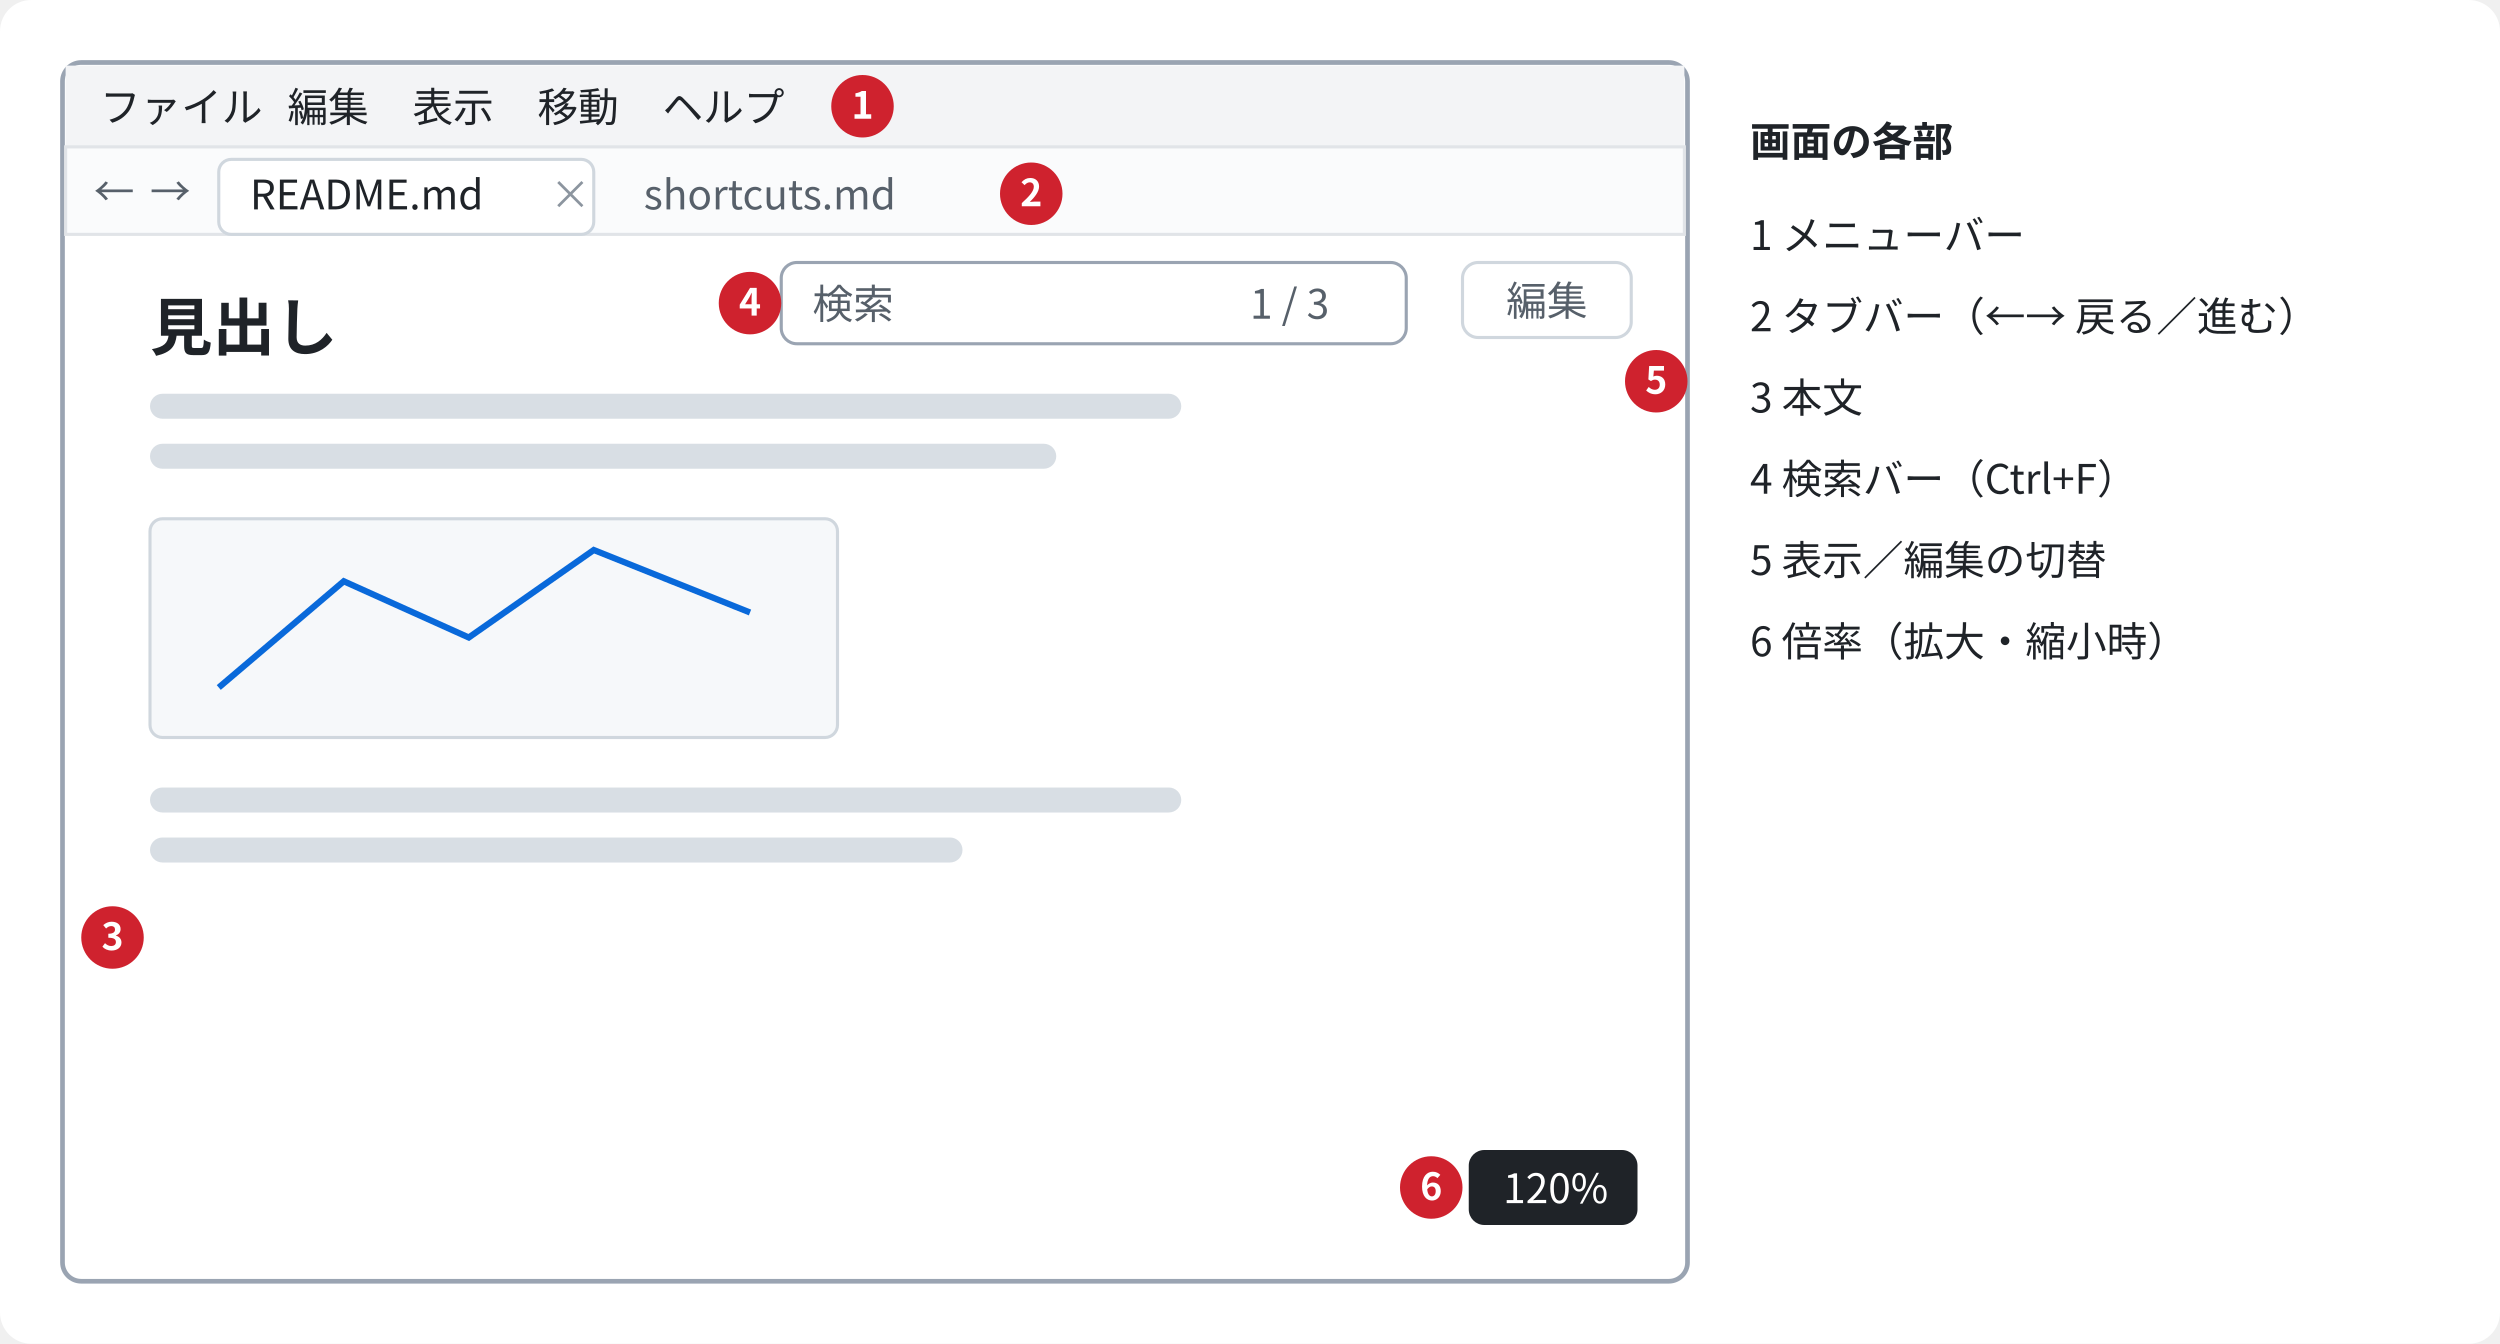
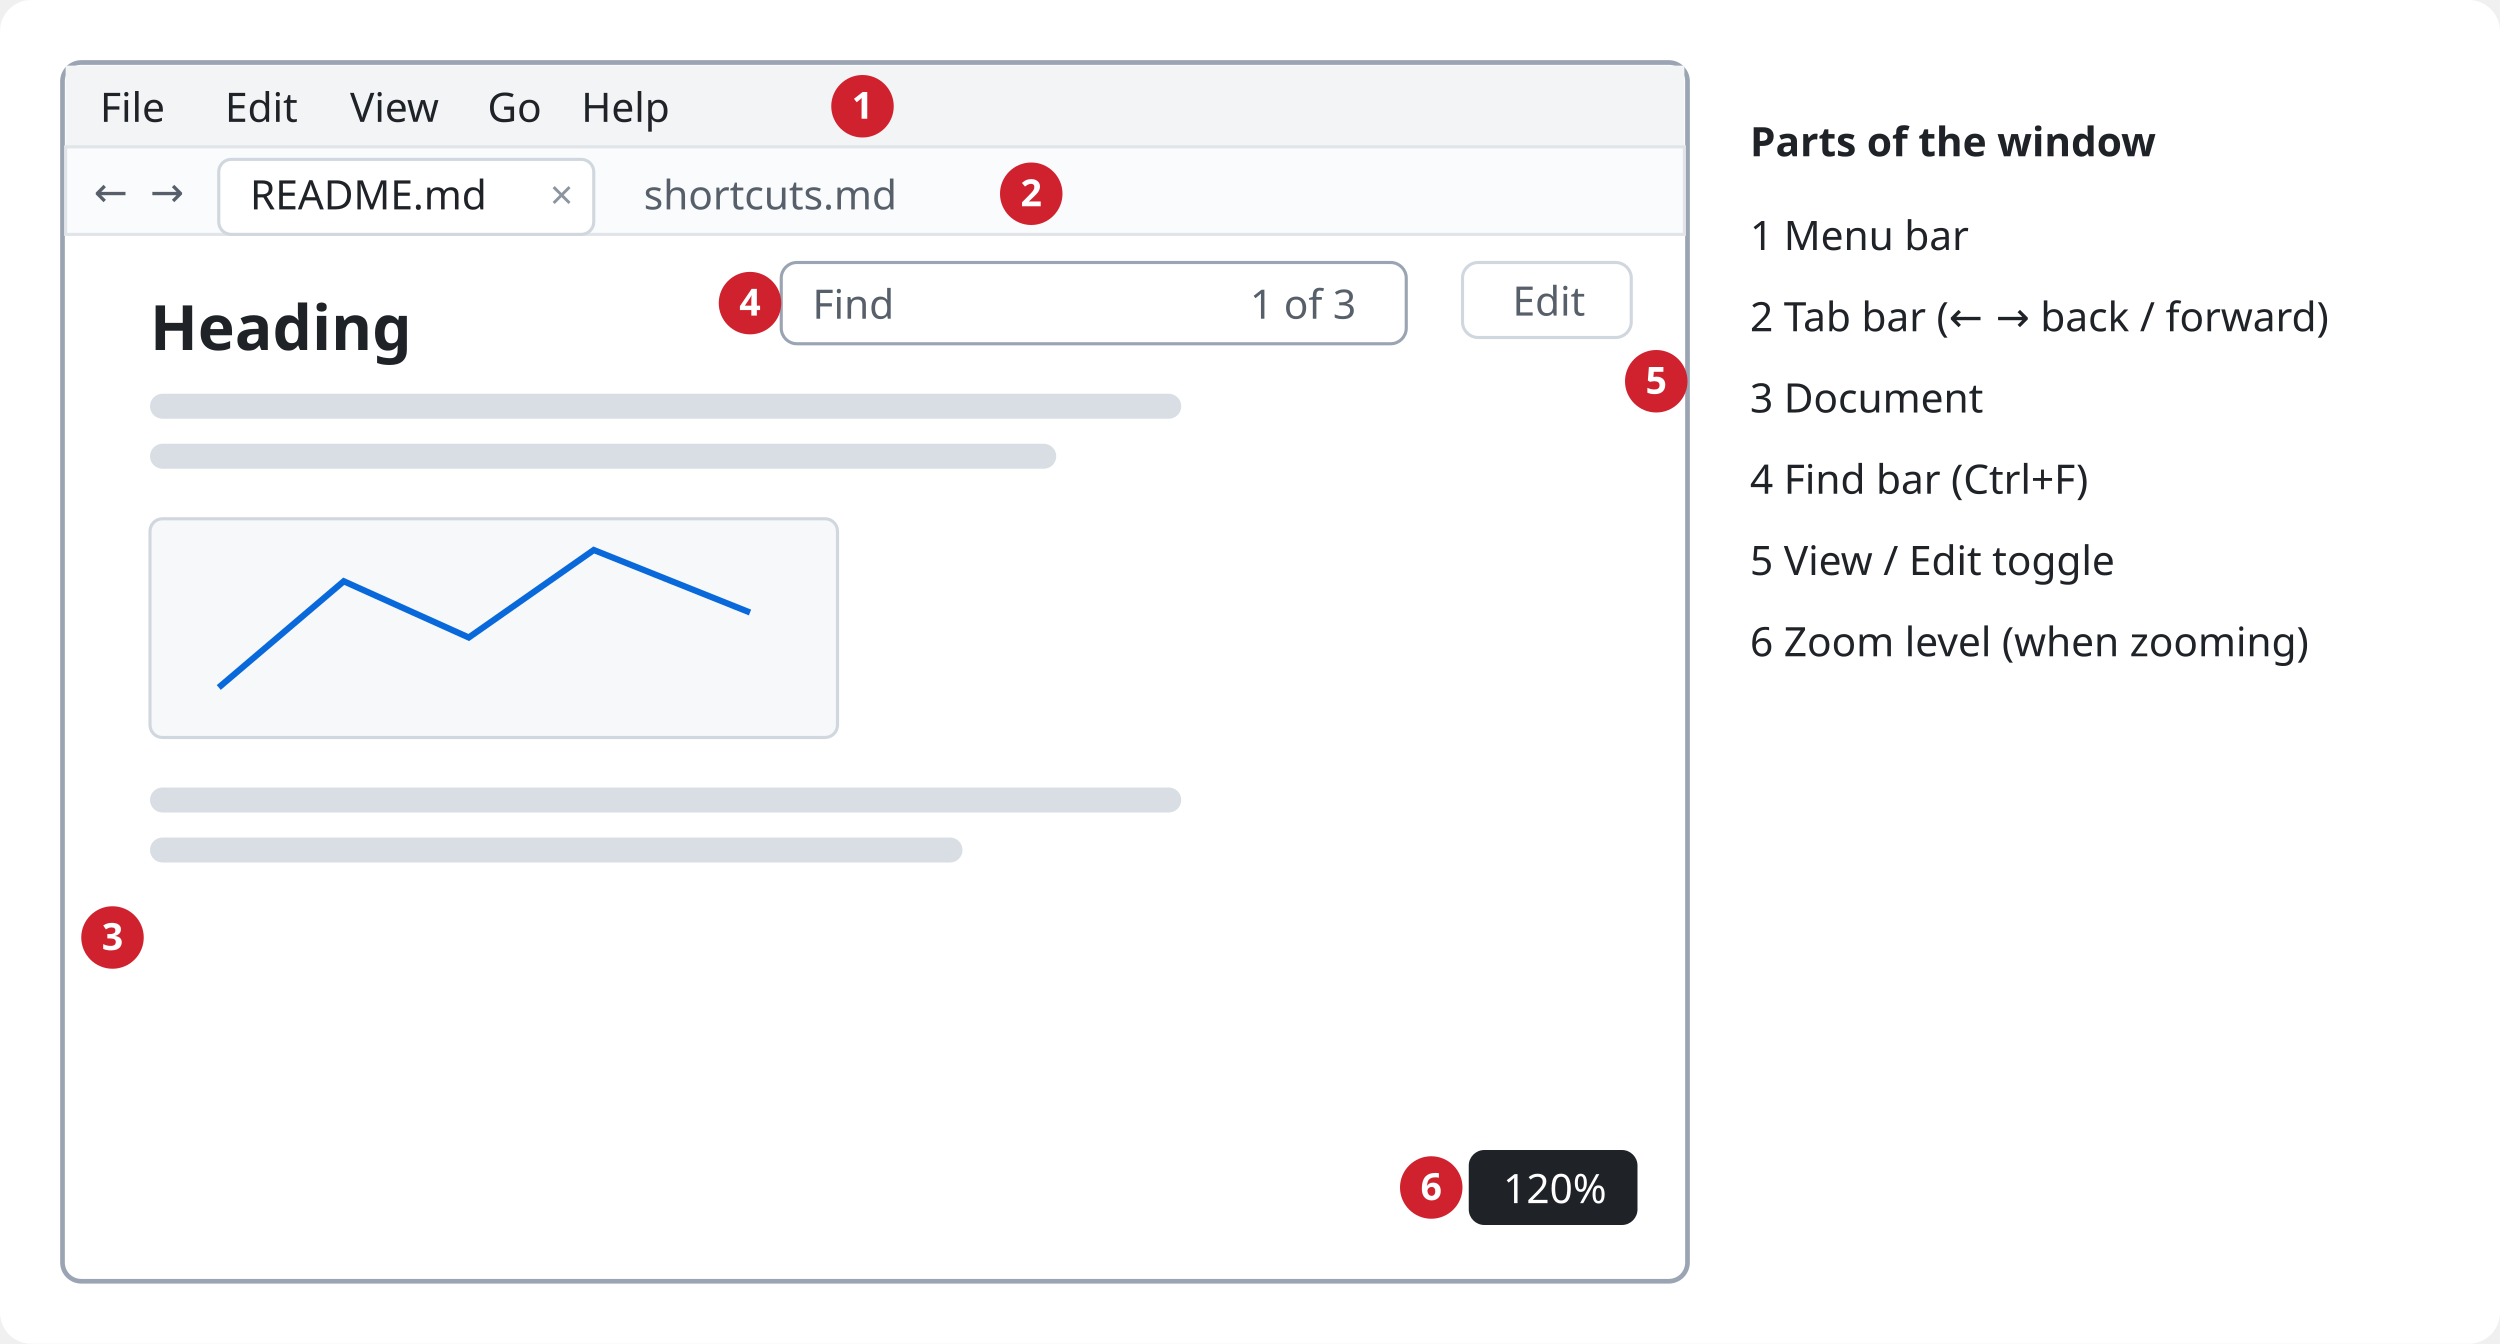
- <svg xmlns="http://www.w3.org/2000/svg" width="800" height="430" viewBox="0 0 800 430" font-family="'Noto Sans JP', 'Noto Sans CJK JP', 'Yu Gothic UI', Meiryo, 'Hiragino Sans', sans-serif" font-size="13">
+ <svg xmlns="http://www.w3.org/2000/svg" width="800" height="430" viewBox="0 0 800 430" font-family="'Segoe UI', 'Noto Sans', system-ui, sans-serif" font-size="13">
  <rect width="800" height="430" rx="10" fill="#ffffff" />
  <rect x="20" y="20" width="520" height="390" rx="6" fill="#ffffff" stroke="#9aa4b2" stroke-width="1.5" />
  <rect x="21" y="21" width="518" height="26" fill="#f3f4f6" />
  <g fill="#1f2328">
-     <text x="32" y="39">ファイル</text>
-     <text x="92" y="39">編集</text>
-     <text x="132" y="39">表示</text>
-     <text x="172" y="39">移動</text>
-     <text x="212" y="39">ヘルプ</text>
+     <text x="32" y="39">File</text>
+     <text x="72" y="39">Edit</text>
+     <text x="112" y="39">View</text>
+     <text x="156" y="39">Go</text>
+     <text x="186" y="39">Help</text>
  </g>
  <rect x="21" y="47" width="518" height="28" fill="#fafbfc" stroke="#e1e4e8" />
  <text x="30" y="66" fill="#57606a">←</text>
  <text x="48" y="66" fill="#57606a">→</text>
  <rect x="70" y="51" width="120" height="24" rx="4" fill="#ffffff" stroke="#d0d7de" />
  <text x="80" y="67" fill="#1f2328">README.md</text>
  <text x="176" y="67" fill="#8c959f">×</text>
  <text x="206" y="67" fill="#57606a">shortcuts.md</text>
-   <text x="48" y="112" fill="#1f2328" font-size="20" font-weight="bold">見出し</text>
+   <text x="48" y="112" fill="#1f2328" font-size="20" font-weight="bold">Heading</text>
  <rect x="48" y="126" width="330" height="8" rx="4" fill="#d8dee4" />
  <rect x="48" y="142" width="290" height="8" rx="4" fill="#d8dee4" />
  <rect x="48" y="166" width="220" height="70" rx="4" fill="#f6f8fa" stroke="#d0d7de" />
  <path d="M70 220 L110 186 L150 204 L190 176 L240 196" fill="none" stroke="#0969da" stroke-width="2" />
  <rect x="48" y="252" width="330" height="8" rx="4" fill="#d8dee4" />
  <rect x="48" y="268" width="260" height="8" rx="4" fill="#d8dee4" />
  <rect x="250" y="84" width="200" height="26" rx="5" fill="#ffffff" stroke="#9aa4b2" />
-   <text x="260" y="102" fill="#57606a">検索</text>
-   <text x="400" y="102" fill="#57606a">1 / 3</text>
+   <text x="260" y="102" fill="#57606a">Find</text>
+   <text x="400" y="102" fill="#57606a">1 of 3</text>
  <rect x="468" y="84" width="54" height="24" rx="5" fill="#ffffff" stroke="#d0d7de" />
-   <text x="482" y="101" fill="#57606a">編集</text>
+   <text x="484" y="101" fill="#57606a">Edit</text>
  <rect x="470" y="368" width="54" height="24" rx="5" fill="#1f2328" />
  <text x="481" y="385" fill="#ffffff">120%</text>
  <g fill="#cf222e" font-weight="bold">
    <circle cx="276" cy="34" r="10" />
    <circle cx="330" cy="62" r="10" />
    <circle cx="36" cy="300" r="10" />
    <circle cx="240" cy="97" r="10" />
    <circle cx="530" cy="122" r="10" />
    <circle cx="458" cy="380" r="10" />
  </g>
  <g fill="#ffffff" font-size="12" font-weight="bold" text-anchor="middle">
    <text x="276" y="38">1</text>
    <text x="330" y="66">2</text>
    <text x="36" y="304">3</text>
    <text x="240" y="101">4</text>
    <text x="530" y="126">5</text>
    <text x="458" y="384">6</text>
  </g>
  <g fill="#1f2328">
-     <text x="560" y="50" font-weight="bold">画面の各部</text>
-     <text x="560" y="80">1  メニューバー</text>
-     <text x="560" y="106">2  タブバー（←→ 戻る／進む）</text>
-     <text x="560" y="132">3  本文</text>
-     <text x="560" y="158">4  検索バー（Ctrl+F）</text>
-     <text x="560" y="184">5  表示／編集の切替</text>
-     <text x="560" y="210">6  倍率（拡大・縮小時）</text>
+     <text x="560" y="50" font-weight="bold">Parts of the window</text>
+     <text x="560" y="80">1  Menu bar</text>
+     <text x="560" y="106">2  Tab bar (← → back / forward)</text>
+     <text x="560" y="132">3  Document</text>
+     <text x="560" y="158">4  Find bar (Ctrl+F)</text>
+     <text x="560" y="184">5  View / Edit toggle</text>
+     <text x="560" y="210">6  Zoom level (when zooming)</text>
  </g>
</svg>
